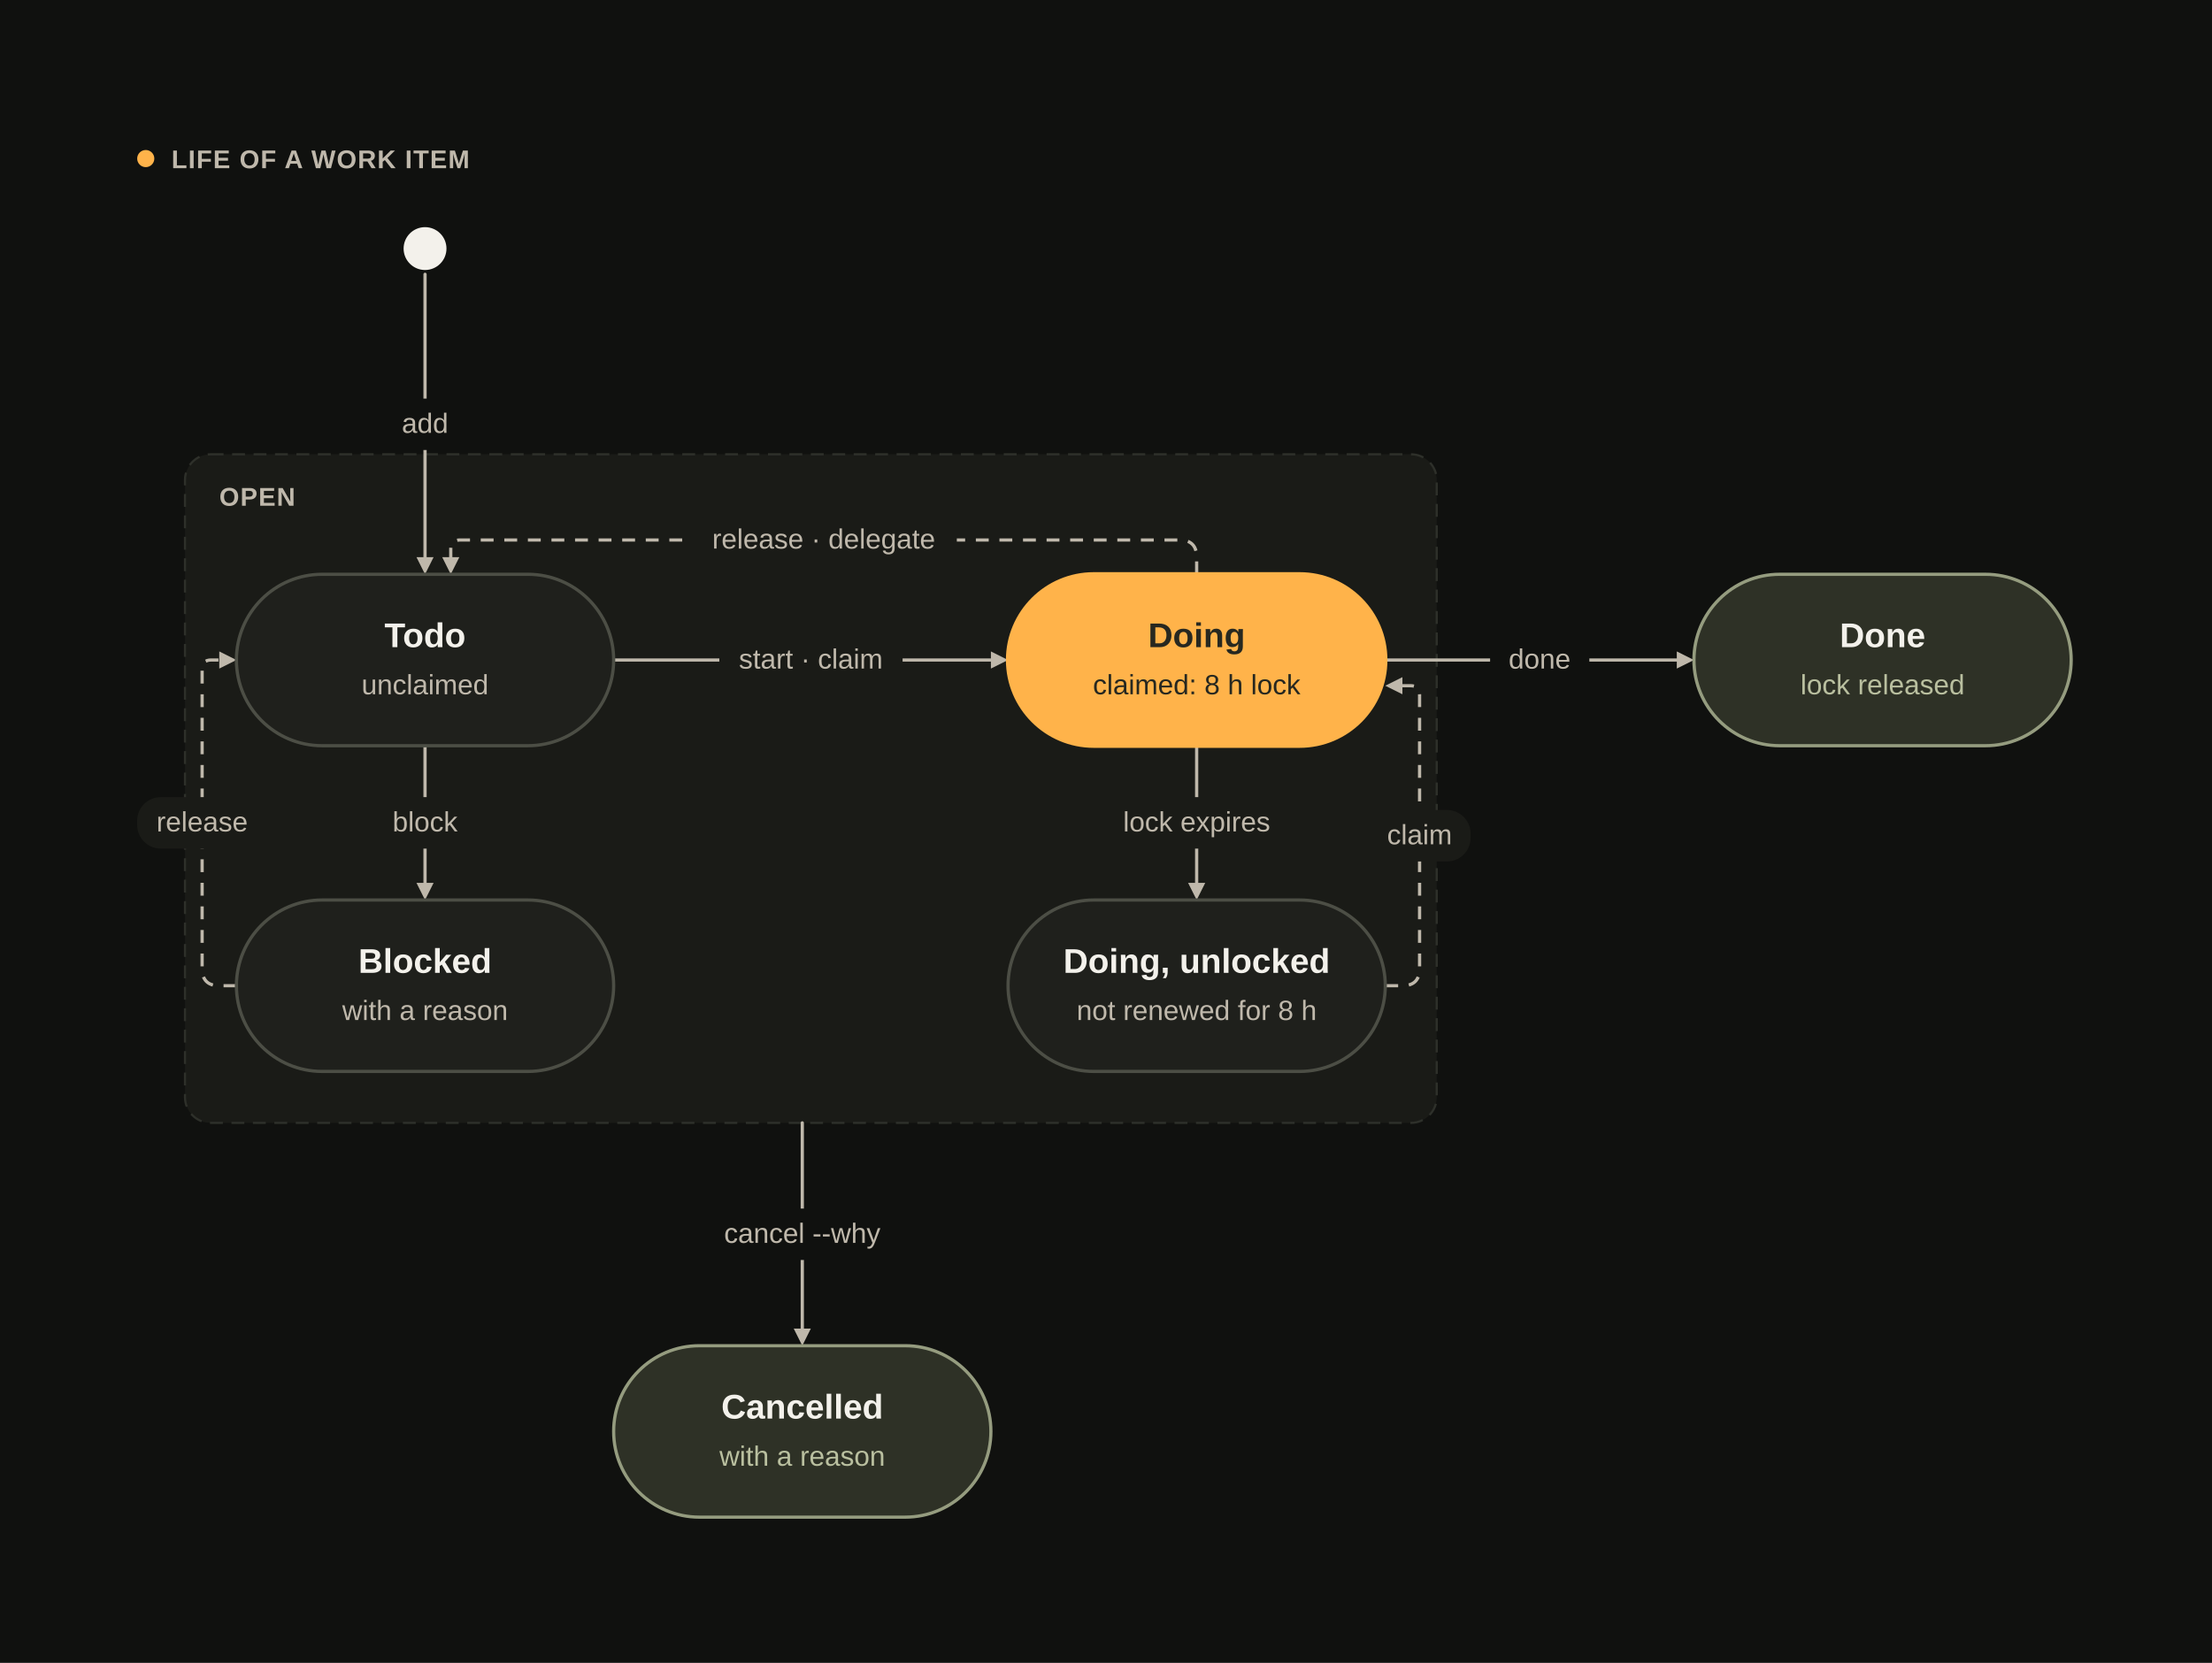
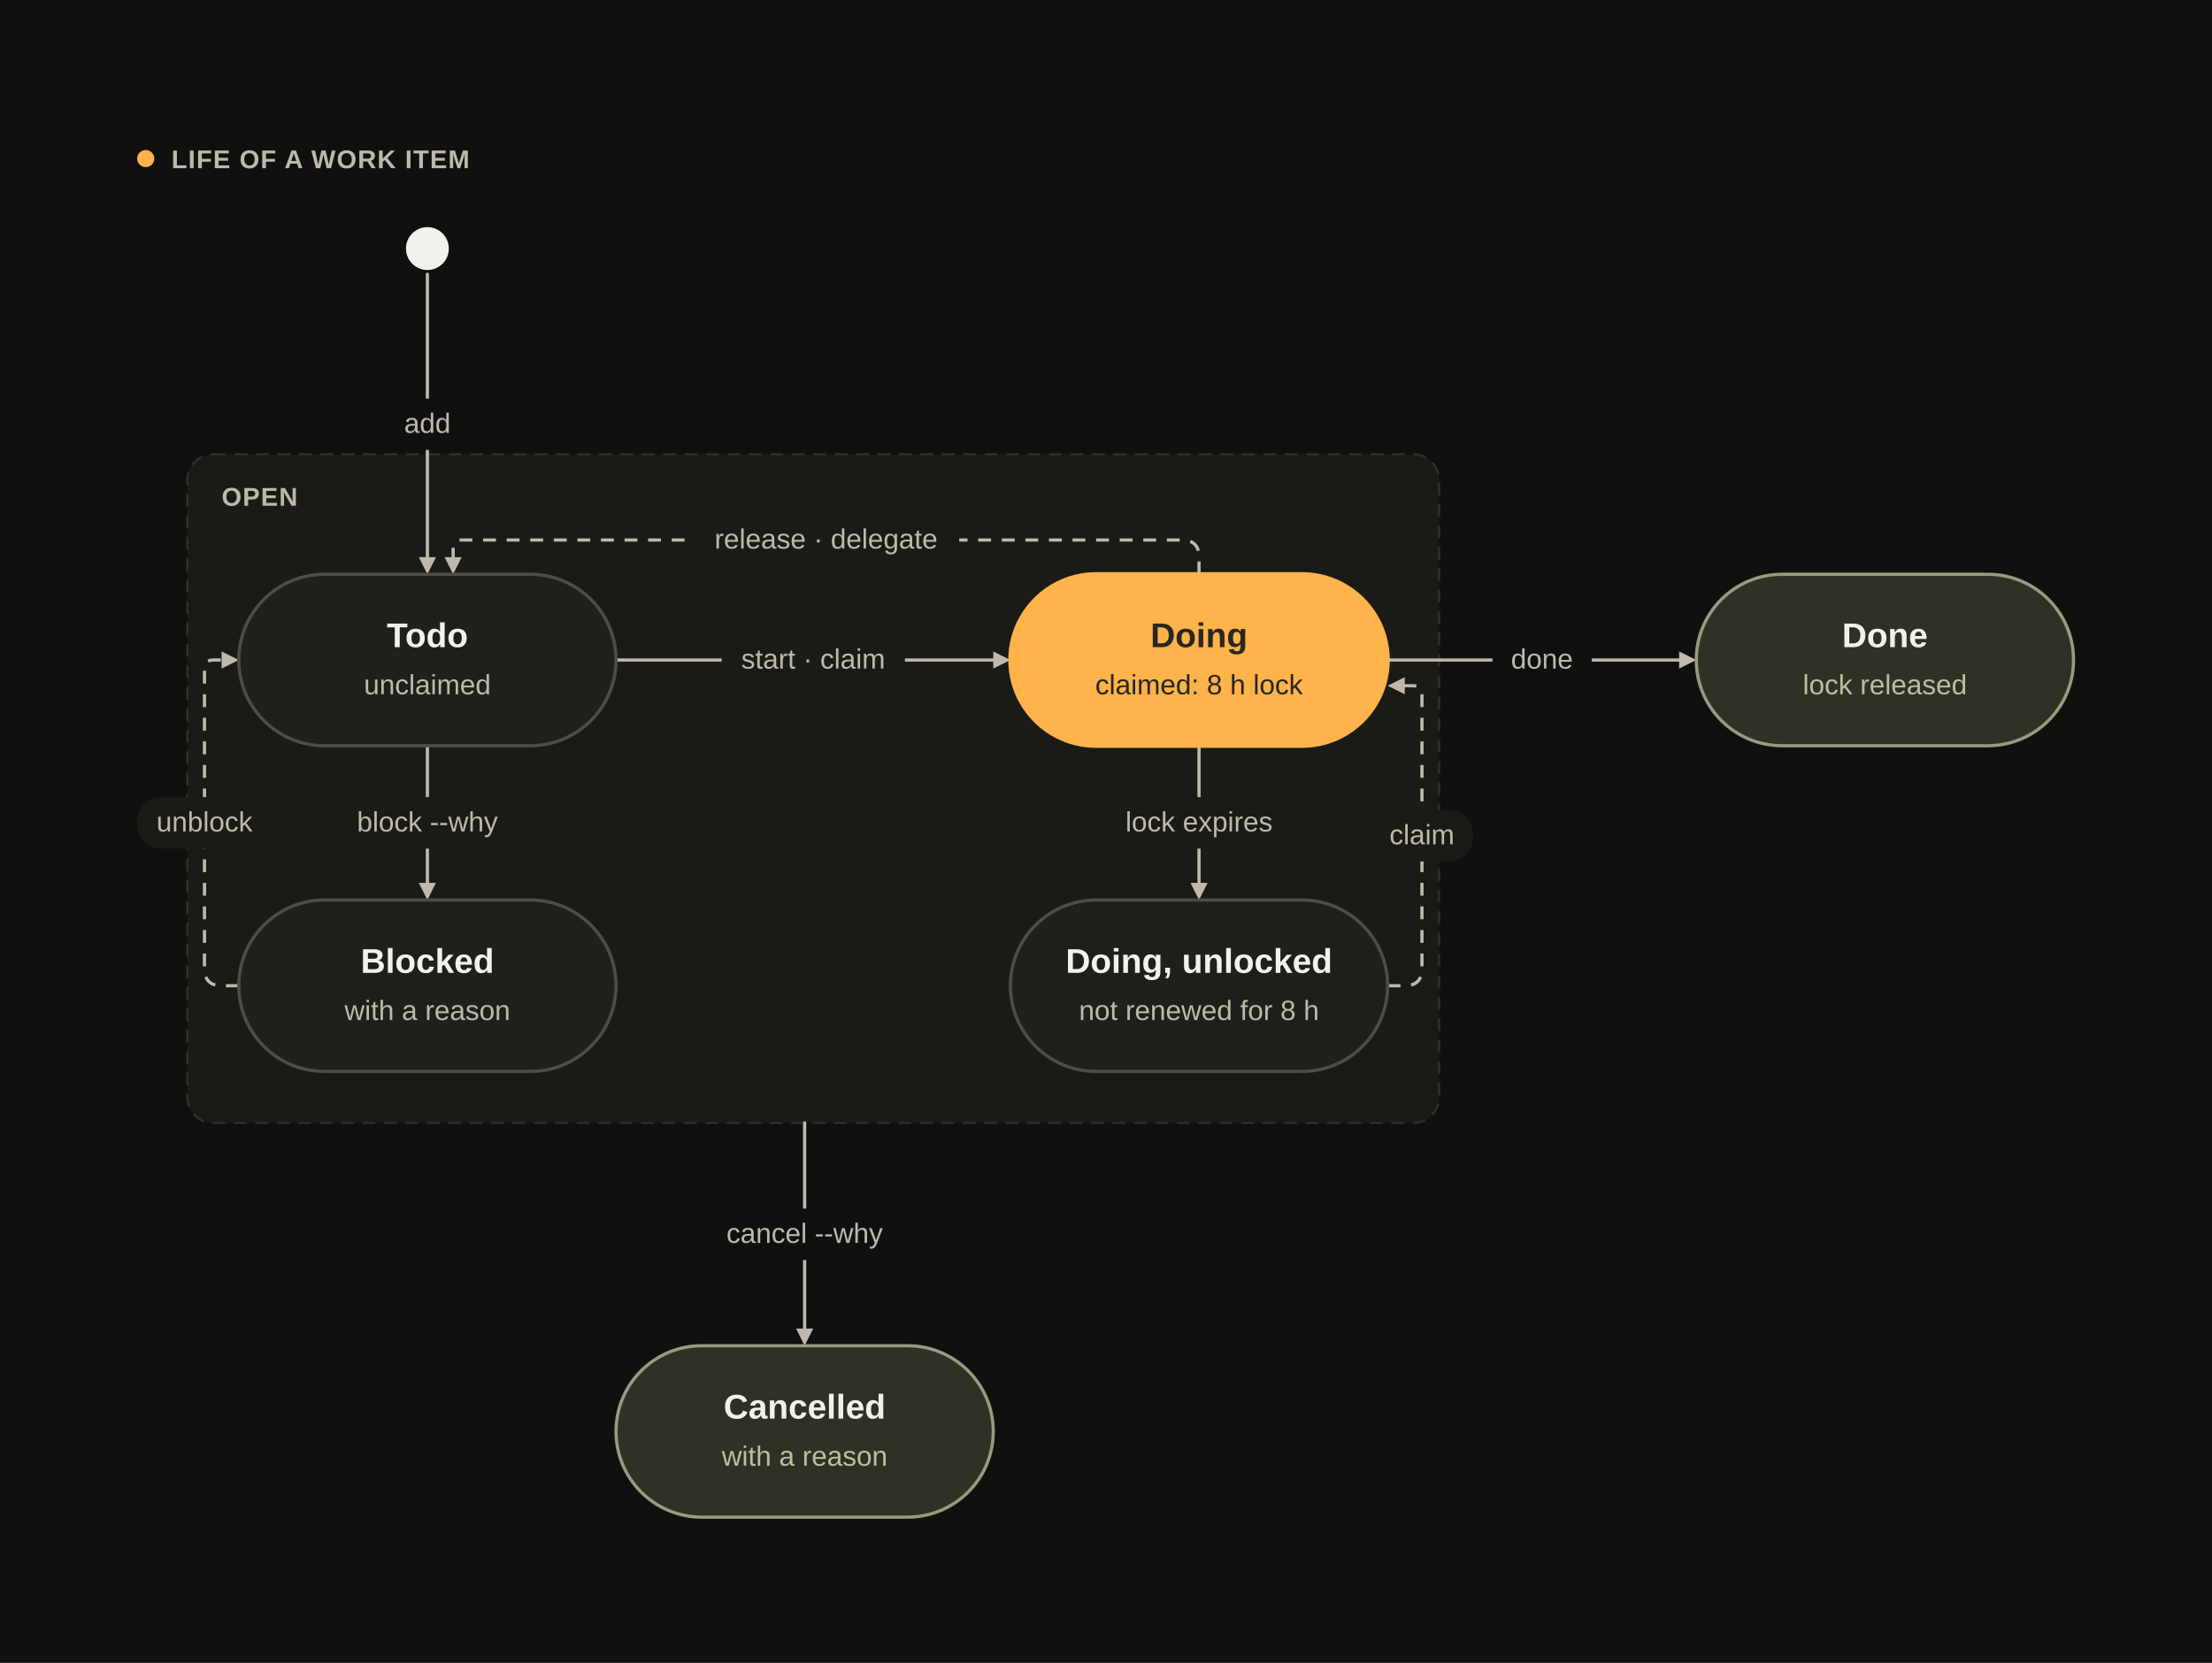
<svg xmlns="http://www.w3.org/2000/svg" width="1032" height="776" viewBox="0 0 1032 776" role="img" aria-labelledby="dk-title dk-desc">
  <rect width="1032" height="776" fill="#10110F" />
  <g font-family="Manrope, 'Manrope Variable', system-ui, -apple-system, 'Segoe UI', Arial, sans-serif">
    <circle cx="68" cy="74" r="4" fill="#FFB34A" />
    <text x="80" y="78.5" font-size="12" font-weight="600" fill="#BFB8AB" letter-spacing="0.48">LIFE OF A WORK ITEM</text>
-     <g transform="translate(110.3,84.0)">
+     <g transform="translate(111.4,84.0)">
      <rect x="-24.0" y="128.0" width="584.0" height="312.0" rx="12" fill="#1A1B17" stroke="#2E302A" stroke-width="1" stroke-dasharray="6 4" />
      <text x="-8.0" y="152.0" font-size="12" font-weight="600" fill="#BFB8AB" text-anchor="start" letter-spacing="0.48">OPEN</text>
      <path d="M88.0,44.0 L88.0,176.5" fill="none" stroke="#BFB8AB" stroke-width="1.5" stroke-linejoin="round" stroke-linecap="round" />
      <polygon points="88.0,184.0 84.0,176.0 92.0,176.0" fill="#BFB8AB" />
      <rect x="68.6" y="102.0" width="38.7" height="24.0" rx="11.0" fill="#10110F" />
      <text x="88.0" y="118.0" font-size="13" font-weight="400" fill="#BFB8AB" text-anchor="middle">add</text>
      <path d="M176.0,224.0 L352.5,224.0" fill="none" stroke="#BFB8AB" stroke-width="1.5" stroke-linejoin="round" stroke-linecap="round" />
      <polygon points="360.0,224.0 352.0,228.0 352.0,220.0" fill="#BFB8AB" />
      <rect x="225.3" y="212.0" width="85.5" height="24.0" rx="11.0" fill="#1A1B17" />
      <text x="268.0" y="228.0" font-size="13" font-weight="400" fill="#BFB8AB" text-anchor="middle">start · claim</text>
      <path d="M448.0,184.0 L448.0,176.0 Q448.0,168.0 440.0,168.0 L104.2,168.0 Q100.0,168.0 100.0,172.2 L100.0,176.5" fill="none" stroke="#BFB8AB" stroke-width="1.5" stroke-linejoin="round" stroke-dasharray="6 5" stroke-linecap="butt" />
      <polygon points="100.0,184.0 96.0,176.0 104.0,176.0" fill="#BFB8AB" />
      <rect x="211.9" y="156.0" width="124.2" height="24.0" rx="11.0" fill="#1A1B17" />
      <text x="274.0" y="172.0" font-size="13" font-weight="400" fill="#BFB8AB" text-anchor="middle">release · delegate</text>
      <path d="M536.0,224.0 L672.5,224.0" fill="none" stroke="#BFB8AB" stroke-width="1.5" stroke-linejoin="round" stroke-linecap="round" />
      <polygon points="680.0,224.0 672.0,228.0 672.0,220.0" fill="#BFB8AB" />
      <rect x="584.9" y="212.0" width="46.3" height="24.0" rx="11.0" fill="#10110F" />
      <text x="608.0" y="228.0" font-size="13" font-weight="400" fill="#BFB8AB" text-anchor="middle">done</text>
      <path d="M88.0,264.0 L88.0,328.5" fill="none" stroke="#BFB8AB" stroke-width="1.5" stroke-linejoin="round" stroke-linecap="round" />
      <polygon points="88.0,336.0 84.0,328.0 92.0,328.0" fill="#BFB8AB" />
-       <rect x="64.1" y="288.0" width="47.7" height="24.0" rx="11.0" fill="#1A1B17" />
-       <text x="88.0" y="304.0" font-size="13" font-weight="400" fill="#BFB8AB" text-anchor="middle">block</text>
+       <rect x="45.7" y="288.0" width="84.7" height="24.0" rx="11.0" fill="#1A1B17" />
+       <text x="88.0" y="304.0" font-size="13" font-weight="400" fill="#BFB8AB" text-anchor="middle">block --why</text>
      <path d="M0.0,376.0 L-8.0,376.0 Q-16.0,376.0 -16.0,368.0 L-16.0,228.2 Q-16.0,224.0 -11.8,224.0 L-7.5,224.0" fill="none" stroke="#BFB8AB" stroke-width="1.5" stroke-linejoin="round" stroke-dasharray="6 5" stroke-linecap="butt" />
      <polygon points="0.0,224.0 -8.0,228.0 -8.0,220.0" fill="#BFB8AB" />
-       <rect x="-46.3" y="288.0" width="60.6" height="24.0" rx="11.0" fill="#1A1B17" />
-       <text x="-16.0" y="304.0" font-size="13" font-weight="400" fill="#BFB8AB" text-anchor="middle">release</text>
+       <rect x="-47.4" y="288.0" width="62.8" height="24.0" rx="11.0" fill="#1A1B17" />
+       <text x="-16.0" y="304.0" font-size="13" font-weight="400" fill="#BFB8AB" text-anchor="middle">unblock</text>
      <path d="M448.0,264.0 L448.0,328.5" fill="none" stroke="#BFB8AB" stroke-width="1.5" stroke-linejoin="round" stroke-linecap="round" />
      <polygon points="448.0,336.0 444.0,328.0 452.0,328.0" fill="#BFB8AB" />
      <rect x="404.1" y="288.0" width="87.7" height="24.0" rx="11.0" fill="#1A1B17" />
      <text x="448.0" y="304.0" font-size="13" font-weight="400" fill="#BFB8AB" text-anchor="middle">lock expires</text>
      <path d="M536.0,376.0 L544.0,376.0 Q552.0,376.0 552.0,368.0 L552.0,240.2 Q552.0,236.0 547.8,236.0 L543.5,236.0" fill="none" stroke="#BFB8AB" stroke-width="1.5" stroke-linejoin="round" stroke-dasharray="6 5" stroke-linecap="butt" />
      <polygon points="536.0,236.0 544.0,232.0 544.0,240.0" fill="#BFB8AB" />
      <rect x="528.1" y="294.0" width="47.7" height="24.0" rx="11.0" fill="#1A1B17" />
      <text x="552.0" y="310.0" font-size="13" font-weight="400" fill="#BFB8AB" text-anchor="middle">claim</text>
      <path d="M264.0,440.0 L264.0,536.5" fill="none" stroke="#BFB8AB" stroke-width="1.5" stroke-linejoin="round" stroke-linecap="round" />
      <polygon points="264.0,544.0 260.0,536.0 268.0,536.0" fill="#BFB8AB" />
      <rect x="217.9" y="480.0" width="92.3" height="24.0" rx="11.0" fill="#10110F" />
      <text x="264.0" y="496.0" font-size="13" font-weight="400" fill="#BFB8AB" text-anchor="middle">cancel --why</text>
      <circle cx="88.0" cy="32.0" r="10" fill="#F3F1EB" />
      <rect x="0.0" y="184.0" width="176.0" height="80.0" rx="40.0" fill="#1F201C" stroke="#4C4E45" stroke-width="1.5" />
      <text x="88.0" y="218.0" font-size="16" font-weight="600" fill="#F3F1EB" text-anchor="middle">Todo</text>
      <text x="88.0" y="240.0" font-size="13" font-weight="400" fill="#BFB8AB" text-anchor="middle">unclaimed</text>
      <rect x="360.0" y="184.0" width="176.0" height="80.0" rx="40.0" fill="#FFB34A" stroke="#FFB34A" stroke-width="2" />
      <text x="448.0" y="218.0" font-size="16" font-weight="600" fill="#272820" text-anchor="middle">Doing</text>
      <text x="448.0" y="240.0" font-size="13" font-weight="400" fill="#272820" text-anchor="middle">claimed: 8 h lock</text>
      <rect x="680.0" y="184.0" width="176.0" height="80.0" rx="40.0" fill="#2E3126" stroke="#959C7F" stroke-width="1.5" />
      <text x="768.0" y="218.0" font-size="16" font-weight="600" fill="#F3F1EB" text-anchor="middle">Done</text>
      <text x="768.0" y="240.0" font-size="13" font-weight="400" fill="#B9BF9F" text-anchor="middle">lock released</text>
      <rect x="0.0" y="336.0" width="176.0" height="80.0" rx="40.0" fill="#1F201C" stroke="#4C4E45" stroke-width="1.5" />
      <text x="88.0" y="370.0" font-size="16" font-weight="600" fill="#F3F1EB" text-anchor="middle">Blocked</text>
      <text x="88.0" y="392.0" font-size="13" font-weight="400" fill="#BFB8AB" text-anchor="middle">with a reason</text>
      <rect x="360.0" y="336.0" width="176.0" height="80.0" rx="40.0" fill="#1F201C" stroke="#4C4E45" stroke-width="1.5" />
      <text x="448.0" y="370.0" font-size="16" font-weight="600" fill="#F3F1EB" text-anchor="middle">Doing, unlocked</text>
      <text x="448.0" y="392.0" font-size="13" font-weight="400" fill="#BFB8AB" text-anchor="middle">not renewed for 8 h</text>
      <rect x="176.0" y="544.0" width="176.0" height="80.0" rx="40.0" fill="#2E3126" stroke="#959C7F" stroke-width="1.5" />
      <text x="264.0" y="578.0" font-size="16" font-weight="600" fill="#F3F1EB" text-anchor="middle">Cancelled</text>
      <text x="264.0" y="600.0" font-size="13" font-weight="400" fill="#B9BF9F" text-anchor="middle">with a reason</text>
    </g>
  </g>
</svg>
